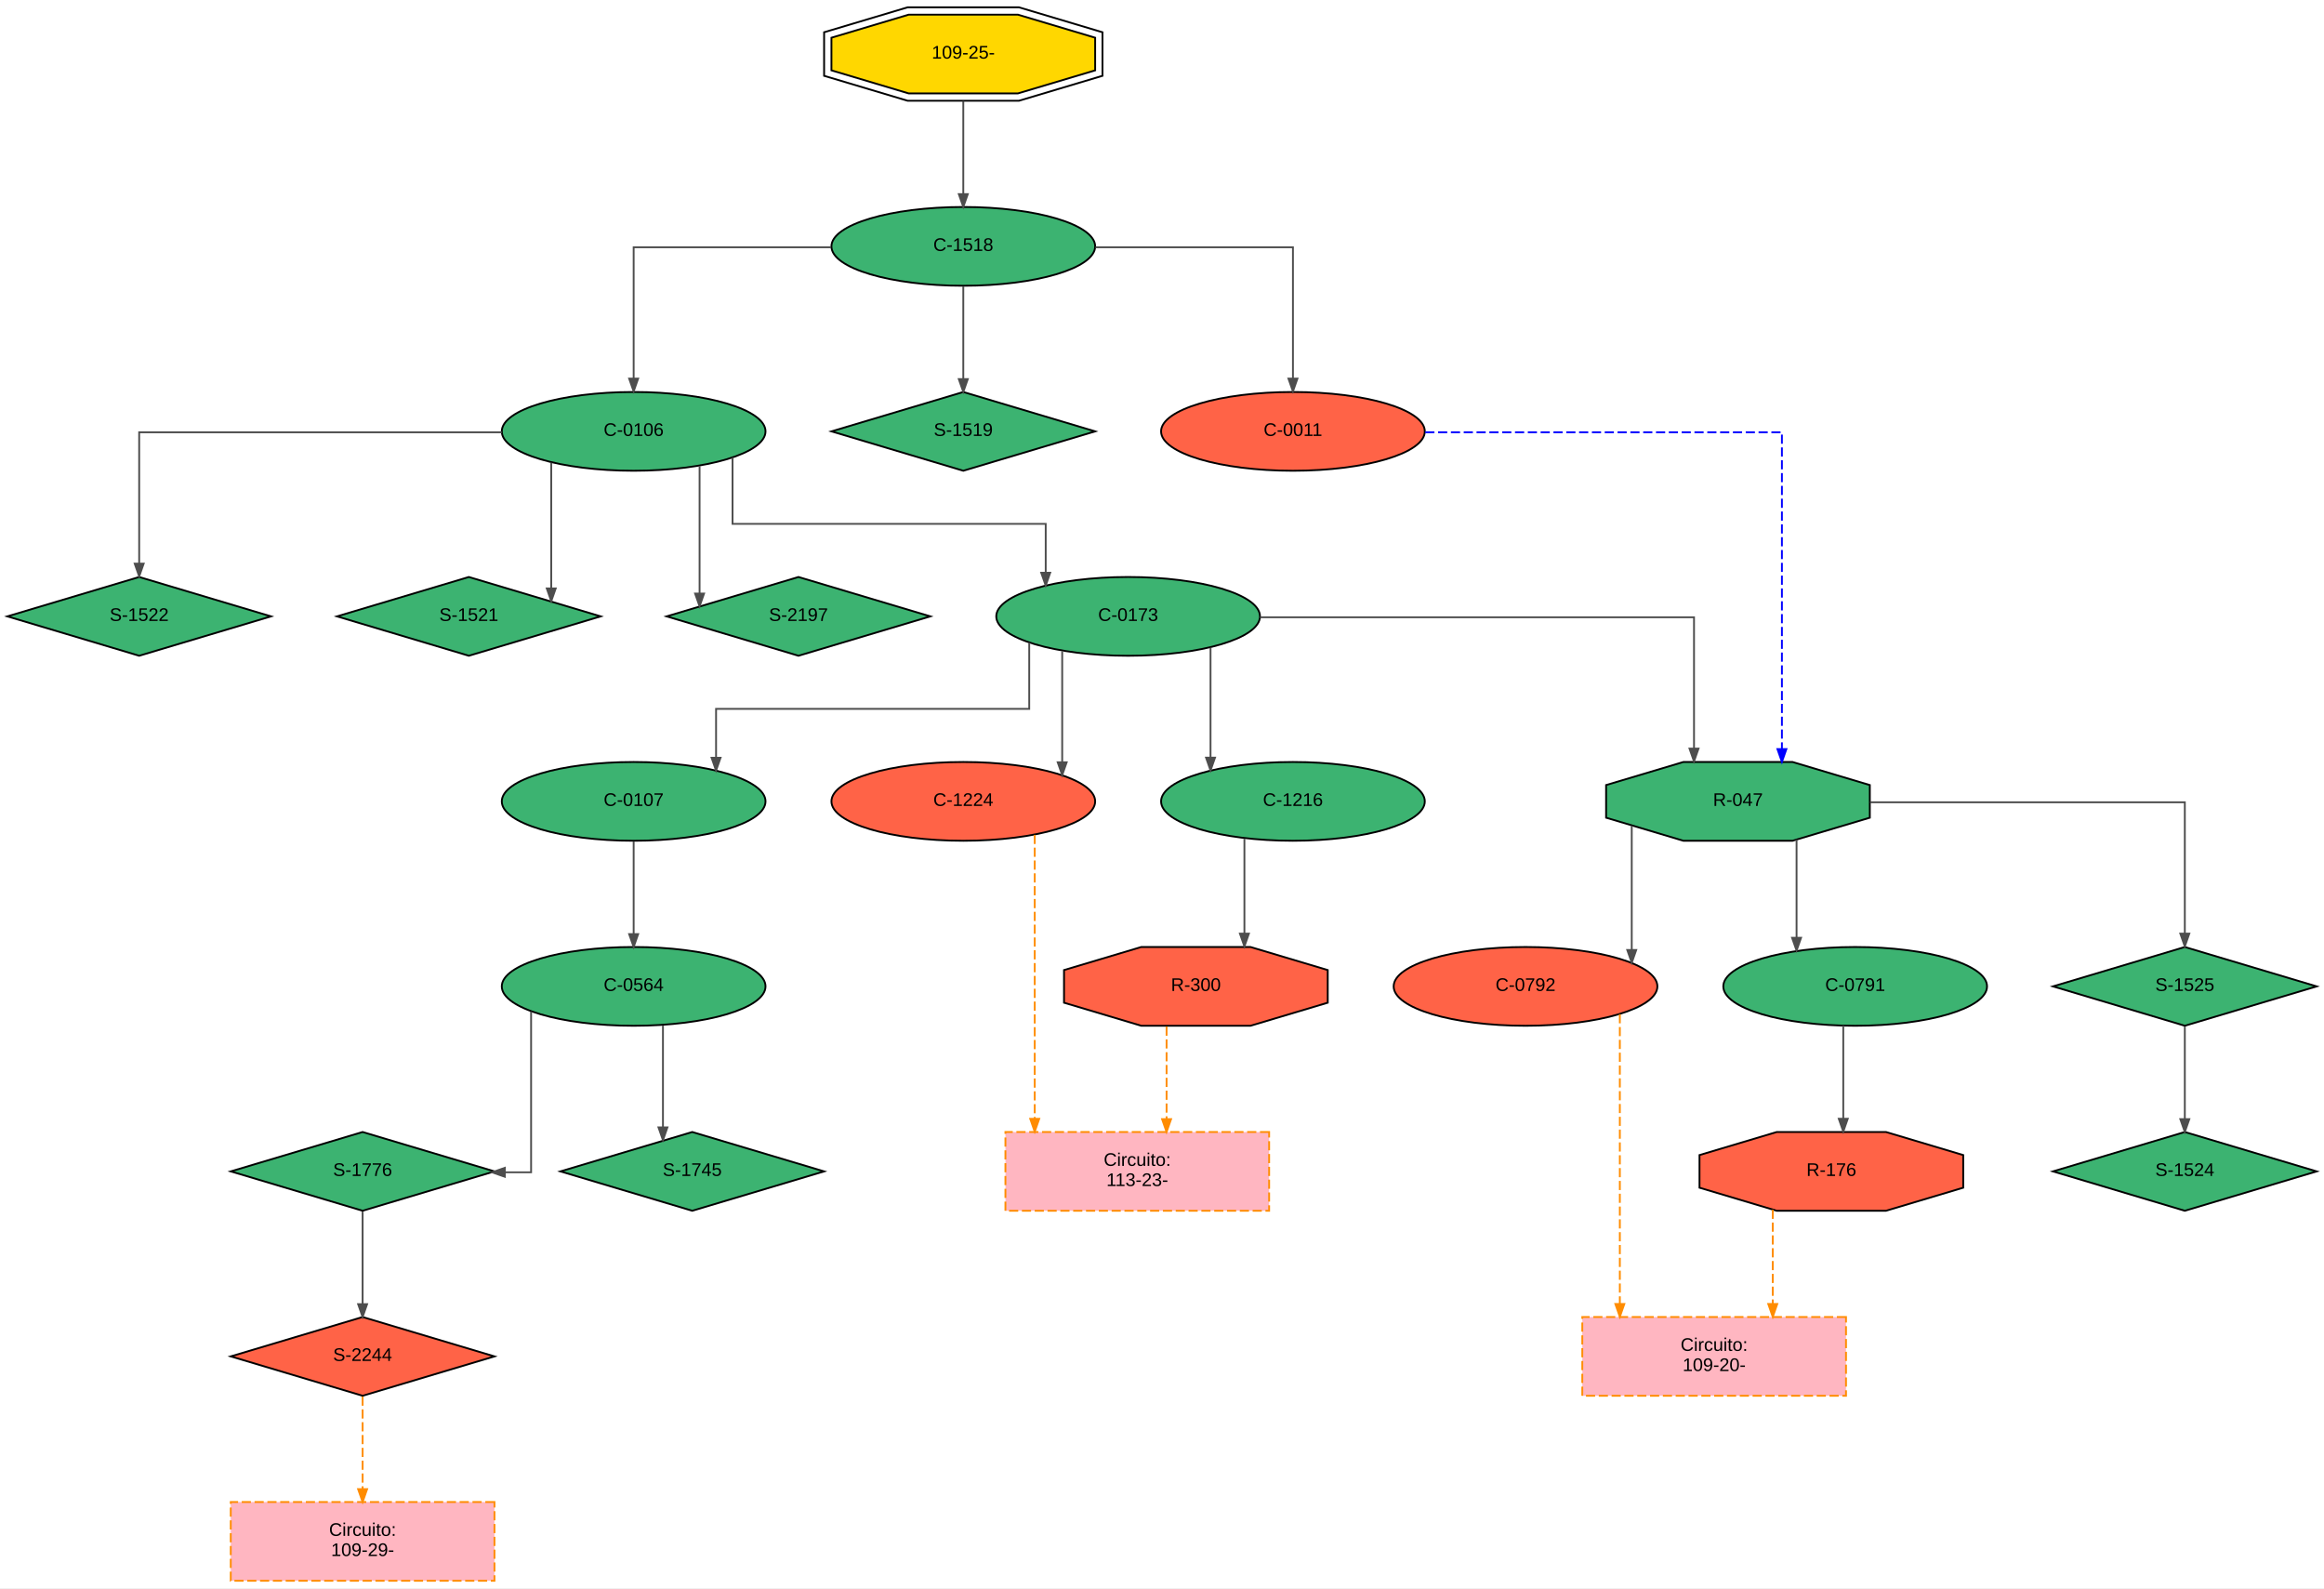
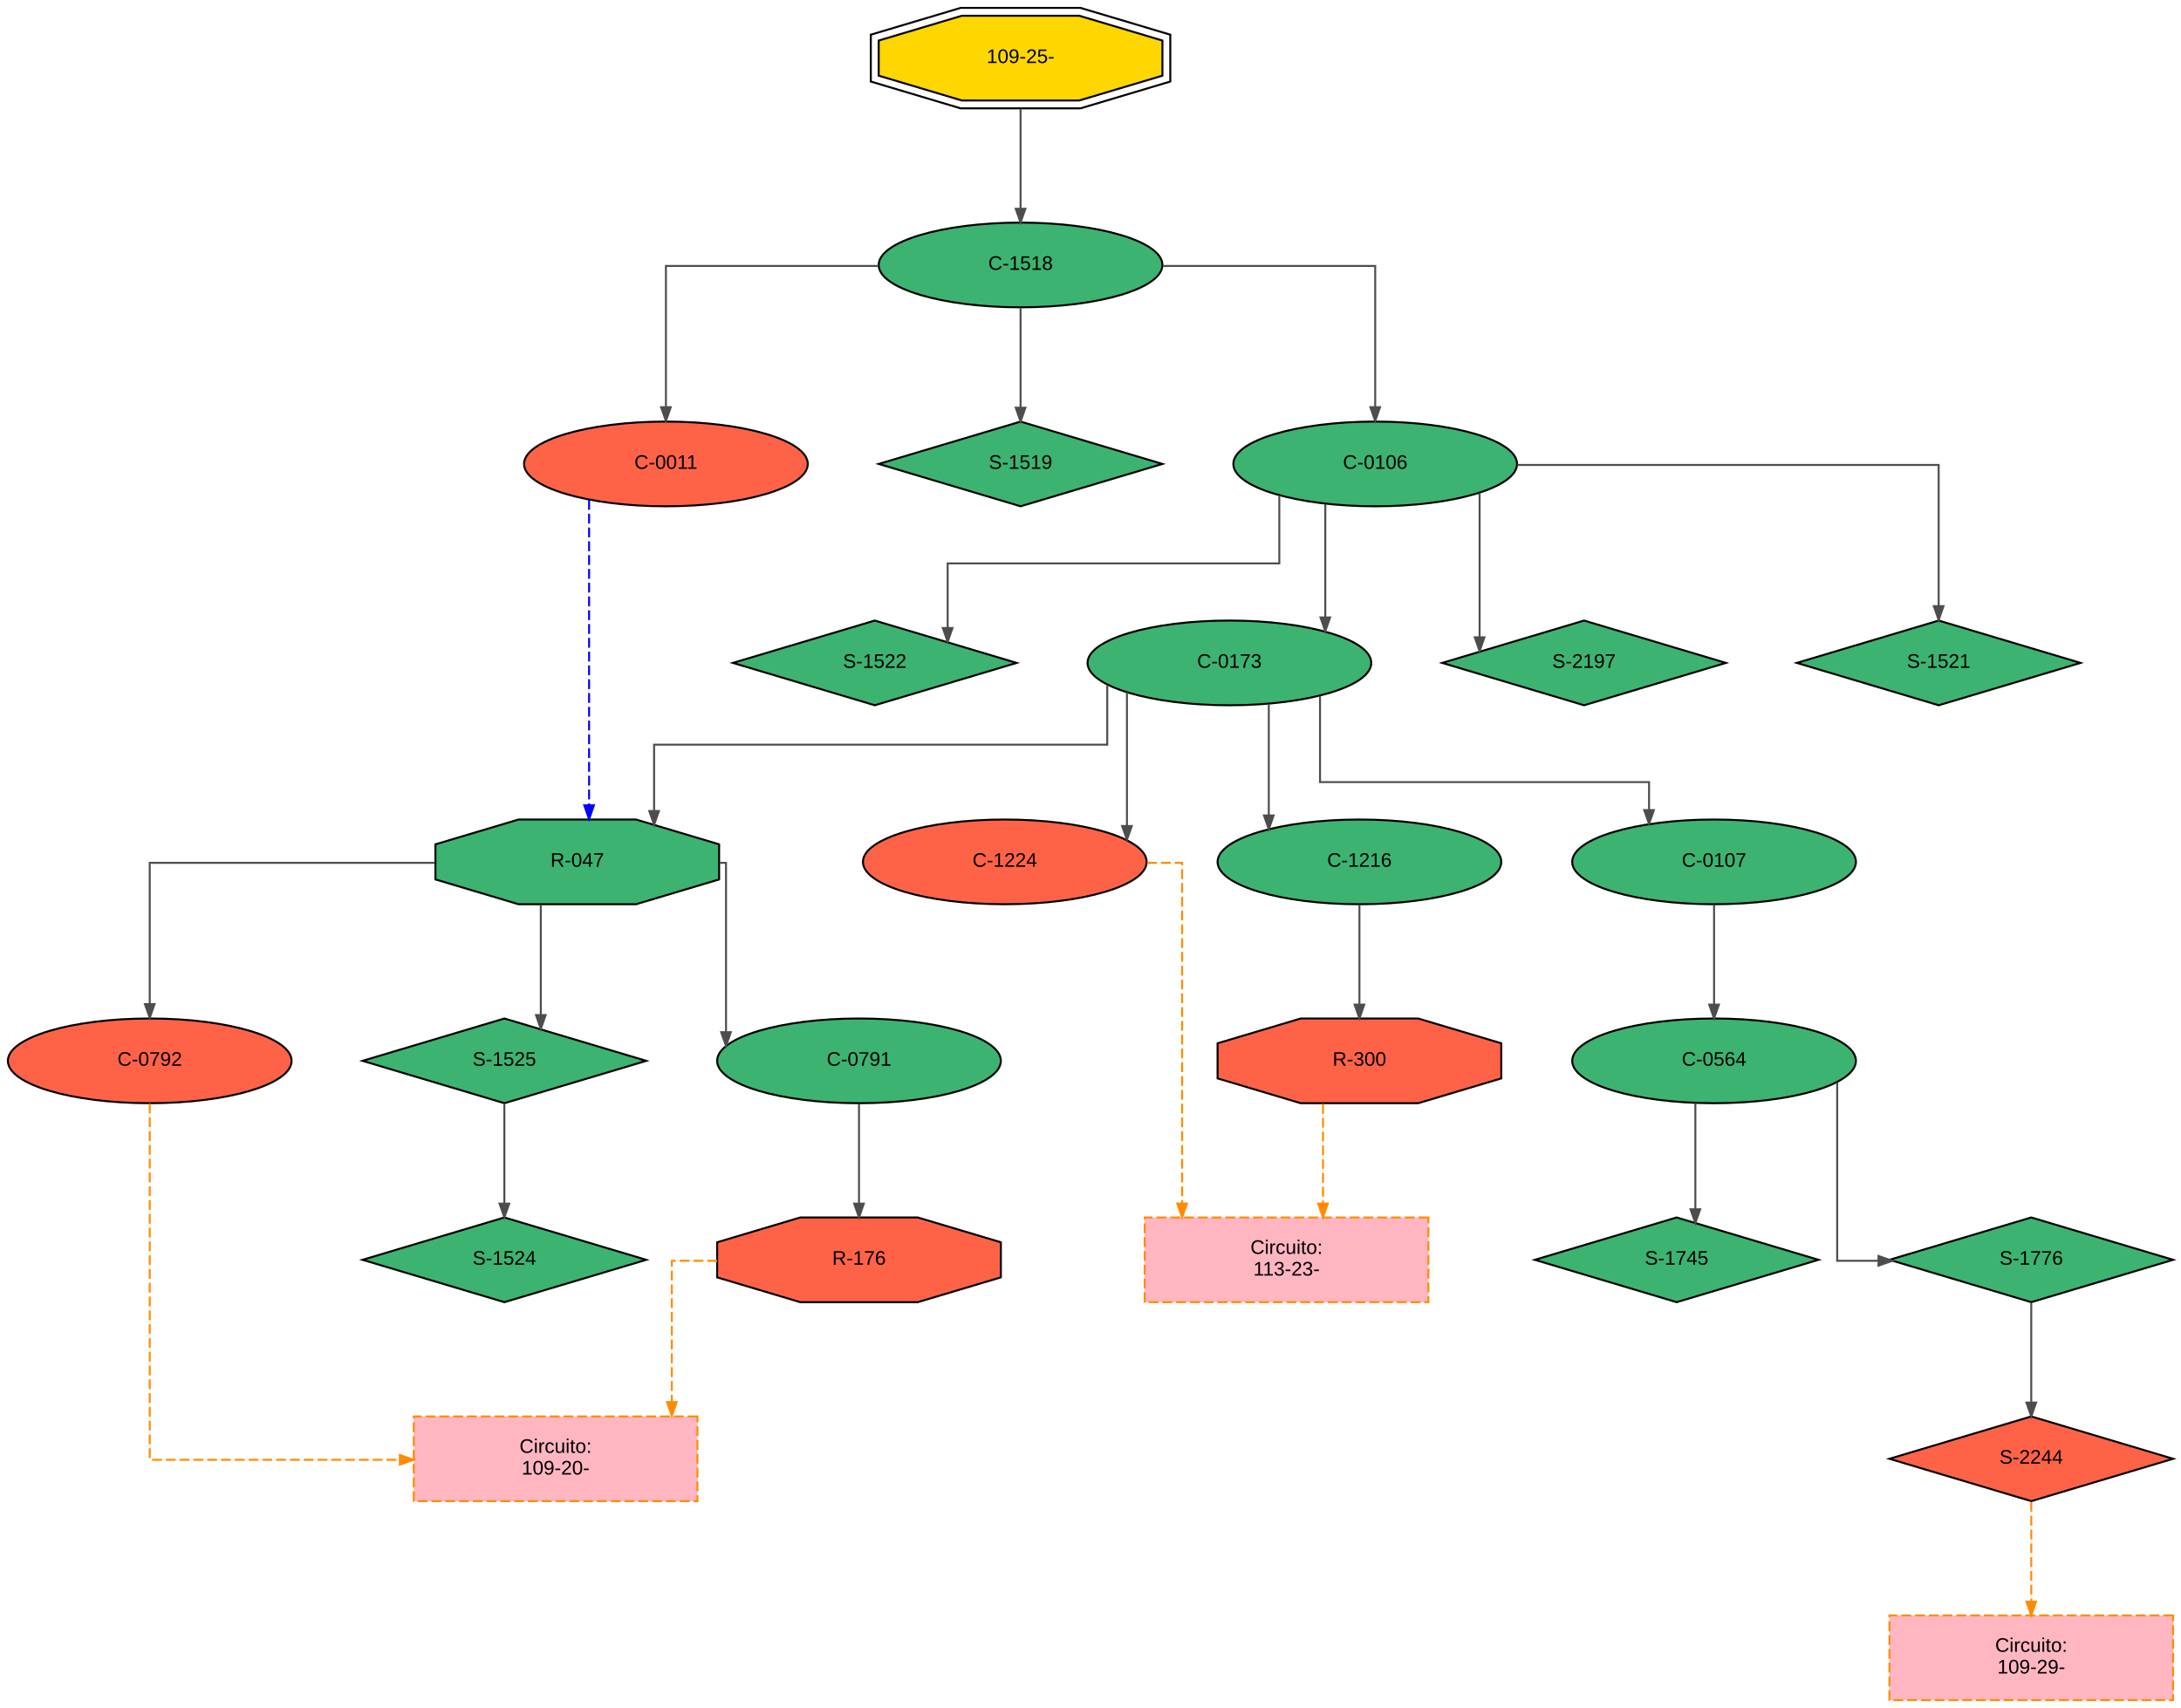
- <svg xmlns="http://www.w3.org/2000/svg" width="1269pt" height="867pt" viewBox="0.00 0.00 1269.00 867.00">
+ <svg xmlns="http://www.w3.org/2000/svg" width="1107pt" height="867pt" viewBox="0.00 0.00 1107.00 867.00">
  <g id="graph0" class="graph" transform="scale(1 1) rotate(0) translate(4 863)">
-     <polygon fill="white" stroke="transparent" points="-4,4 -4,-863 1265,-863 1265,4 -4,4" />
+     <polygon fill="white" stroke="transparent" points="-4,4 -4,-863 1103,-863 1103,4 -4,4" />
    <g id="node1" class="node">
-       <ellipse fill="mediumseagreen" stroke="black" cx="342" cy="-324.5" rx="72" ry="21.5" />
-       <text text-anchor="middle" x="342" y="-322" font-family="Arial" font-size="10.00">C-0564</text>
+       <polygon fill="mediumseagreen" stroke="black" points="440,-548 368,-526.5 440,-505 512,-526.5 440,-548" />
+       <text text-anchor="middle" x="440" y="-524" font-family="Arial" font-size="10.00">S-1522</text>
+     </g>
+     <g id="node2" class="node">
+       <ellipse fill="tomato" stroke="black" cx="506" cy="-425.5" rx="72" ry="21.5" />
+       <text text-anchor="middle" x="506" y="-423" font-family="Arial" font-size="10.00">C-1224</text>
+     </g>
+     <g id="node26" class="node">
+       <polygon fill="lightpink" stroke="darkorange" stroke-dasharray="5,2" points="721,-245 577,-245 577,-202 721,-202 721,-245" />
+       <text text-anchor="middle" x="649" y="-226.5" font-family="Arial" font-size="10.00">Circuito:</text>
+       <text text-anchor="middle" x="649" y="-215.5" font-family="Arial" font-size="10.00">113-23-</text>
+     </g>
+     <g id="edge27" class="edge">
+       <path fill="none" stroke="darkorange" stroke-dasharray="5,2" d="M578.22,-425C588.68,-425 596,-425 596,-425 596,-425 596,-252.06 596,-252.06" />
+       <polygon fill="darkorange" stroke="darkorange" points="598.45,-252.06 596,-245.06 593.55,-252.06 598.45,-252.06" />
+     </g>
+     <g id="node3" class="node">
+       <polygon fill="mediumseagreen" stroke="black" points="252,-245 180,-223.5 252,-202 324,-223.5 252,-245" />
+       <text text-anchor="middle" x="252" y="-221" font-family="Arial" font-size="10.00">S-1524</text>
+     </g>
+     <g id="node4" class="node">
+       <ellipse fill="mediumseagreen" stroke="black" cx="514" cy="-728.5" rx="72" ry="21.5" />
+       <text text-anchor="middle" x="514" y="-726" font-family="Arial" font-size="10.00">C-1518</text>
+     </g>
+     <g id="node8" class="node">
+       <ellipse fill="tomato" stroke="black" cx="334" cy="-627.5" rx="72" ry="21.5" />
+       <text text-anchor="middle" x="334" y="-625" font-family="Arial" font-size="10.00">C-0011</text>
+     </g>
+     <g id="edge3" class="edge">
+       <path fill="none" stroke="#4d4d4d" d="M441.82,-728C391.75,-728 334,-728 334,-728 334,-728 334,-656.31 334,-656.31" />
+       <polygon fill="#4d4d4d" stroke="#4d4d4d" points="336.45,-656.31 334,-649.31 331.55,-656.31 336.45,-656.31" />
+     </g>
+     <g id="node13" class="node">
+       <polygon fill="mediumseagreen" stroke="black" points="514,-649 442,-627.5 514,-606 586,-627.5 514,-649" />
+       <text text-anchor="middle" x="514" y="-625" font-family="Arial" font-size="10.00">S-1519</text>
+     </g>
+     <g id="edge2" class="edge">
+       <path fill="none" stroke="#4d4d4d" d="M514,-706.58C514,-706.58 514,-656.03 514,-656.03" />
+       <polygon fill="#4d4d4d" stroke="#4d4d4d" points="516.45,-656.03 514,-649.03 511.55,-656.03 516.45,-656.03" />
+     </g>
+     <g id="node16" class="node">
+       <ellipse fill="mediumseagreen" stroke="black" cx="694" cy="-627.5" rx="72" ry="21.5" />
+       <text text-anchor="middle" x="694" y="-625" font-family="Arial" font-size="10.00">C-0106</text>
+     </g>
+     <g id="edge4" class="edge">
+       <path fill="none" stroke="#4d4d4d" d="M586.18,-728C636.25,-728 694,-728 694,-728 694,-728 694,-656.31 694,-656.31" />
+       <polygon fill="#4d4d4d" stroke="#4d4d4d" points="696.45,-656.31 694,-649.31 691.55,-656.31 696.45,-656.31" />
+     </g>
+     <g id="node5" class="node">
+       <polygon fill="mediumseagreen" stroke="black" points="361,-416.59 361,-434.41 318.82,-447 259.18,-447 217,-434.41 217,-416.59 259.18,-404 318.82,-404 361,-416.59" />
+       <text text-anchor="middle" x="289" y="-423" font-family="Arial" font-size="10.00">R-047</text>
+     </g>
+     <g id="node6" class="node">
+       <ellipse fill="tomato" stroke="black" cx="72" cy="-324.5" rx="72" ry="21.5" />
+       <text text-anchor="middle" x="72" y="-322" font-family="Arial" font-size="10.00">C-0792</text>
+     </g>
+     <g id="edge17" class="edge">
+       <path fill="none" stroke="#4d4d4d" d="M216.74,-425C153.62,-425 72,-425 72,-425 72,-425 72,-353.31 72,-353.31" />
+       <polygon fill="#4d4d4d" stroke="#4d4d4d" points="74.45,-353.31 72,-346.31 69.55,-353.31 74.45,-353.31" />
+     </g>
+     <g id="node9" class="node">
+       <polygon fill="mediumseagreen" stroke="black" points="252,-346 180,-324.5 252,-303 324,-324.5 252,-346" />
+       <text text-anchor="middle" x="252" y="-322" font-family="Arial" font-size="10.00">S-1525</text>
+     </g>
+     <g id="edge15" class="edge">
+       <path fill="none" stroke="#4d4d4d" d="M270.5,-403.58C270.5,-403.58 270.5,-347.74 270.5,-347.74" />
+       <polygon fill="#4d4d4d" stroke="#4d4d4d" points="272.95,-347.74 270.5,-340.74 268.05,-347.74 272.95,-347.74" />
    </g>
    <g id="node10" class="node">
-       <polygon fill="mediumseagreen" stroke="black" points="374,-245 302,-223.5 374,-202 446,-223.5 374,-245" />
-       <text text-anchor="middle" x="374" y="-221" font-family="Arial" font-size="10.00">S-1745</text>
+       <ellipse fill="mediumseagreen" stroke="black" cx="432" cy="-324.5" rx="72" ry="21.5" />
+       <text text-anchor="middle" x="432" y="-322" font-family="Arial" font-size="10.00">C-0791</text>
+     </g>
+     <g id="edge18" class="edge">
+       <path fill="none" stroke="#4d4d4d" d="M361.26,-425C363.32,-425 364.5,-425 364.5,-425 364.5,-425 364.5,-339.05 364.5,-339.05" />
+       <polygon fill="#4d4d4d" stroke="#4d4d4d" points="366.95,-339.05 364.5,-332.05 362.05,-339.05 366.95,-339.05" />
+     </g>
+     <g id="node25" class="node">
+       <polygon fill="lightpink" stroke="darkorange" stroke-dasharray="5,2" points="350,-144 206,-144 206,-101 350,-101 350,-144" />
+       <text text-anchor="middle" x="278" y="-125.5" font-family="Arial" font-size="10.00">Circuito:</text>
+       <text text-anchor="middle" x="278" y="-114.5" font-family="Arial" font-size="10.00">109-20-</text>
+     </g>
+     <g id="edge25" class="edge">
+       <path fill="none" stroke="darkorange" stroke-dasharray="5,2" d="M72,-302.83C72,-250.59 72,-122 72,-122 72,-122 198.95,-122 198.95,-122" />
+       <polygon fill="darkorange" stroke="darkorange" points="198.95,-124.45 205.95,-122 198.95,-119.55 198.95,-124.45" />
+     </g>
+     <g id="node7" class="node">
+       <ellipse fill="mediumseagreen" stroke="black" cx="866" cy="-425.5" rx="72" ry="21.5" />
+       <text text-anchor="middle" x="866" y="-423" font-family="Arial" font-size="10.00">C-0107</text>
+     </g>
+     <g id="node18" class="node">
+       <ellipse fill="mediumseagreen" stroke="black" cx="866" cy="-324.5" rx="72" ry="21.5" />
+       <text text-anchor="middle" x="866" y="-322" font-family="Arial" font-size="10.00">C-0564</text>
+     </g>
+     <g id="edge10" class="edge">
+       <path fill="none" stroke="#4d4d4d" d="M866,-403.58C866,-403.58 866,-353.03 866,-353.03" />
+       <polygon fill="#4d4d4d" stroke="#4d4d4d" points="868.45,-353.03 866,-346.03 863.55,-353.03 868.45,-353.03" />
+     </g>
+     <g id="edge23" class="edge">
+       <path fill="none" stroke="blue" stroke-dasharray="5,2" d="M295,-609.22C295,-609.22 295,-454.21 295,-454.21" />
+       <polygon fill="blue" stroke="blue" points="297.45,-454.21 295,-447.21 292.55,-454.21 297.45,-454.21" />
+     </g>
+     <g id="edge16" class="edge">
+       <path fill="none" stroke="#4d4d4d" d="M252,-302.58C252,-302.58 252,-252.03 252,-252.03" />
+       <polygon fill="#4d4d4d" stroke="#4d4d4d" points="254.45,-252.03 252,-245.03 249.55,-252.03 254.45,-252.03" />
+     </g>
+     <g id="node17" class="node">
+       <polygon fill="tomato" stroke="black" points="504,-214.59 504,-232.41 461.82,-245 402.18,-245 360,-232.41 360,-214.59 402.18,-202 461.82,-202 504,-214.59" />
+       <text text-anchor="middle" x="432" y="-221" font-family="Arial" font-size="10.00">R-176</text>
+     </g>
+     <g id="edge19" class="edge">
+       <path fill="none" stroke="#4d4d4d" d="M432,-302.58C432,-302.58 432,-252.03 432,-252.03" />
+       <polygon fill="#4d4d4d" stroke="#4d4d4d" points="434.45,-252.03 432,-245.03 429.55,-252.03 434.45,-252.03" />
+     </g>
+     <g id="node11" class="node">
+       <ellipse fill="mediumseagreen" stroke="black" cx="620" cy="-526.5" rx="72" ry="21.5" />
+       <text text-anchor="middle" x="620" y="-524" font-family="Arial" font-size="10.00">C-0173</text>
+     </g>
+     <g id="edge20" class="edge">
+       <path fill="none" stroke="#4d4d4d" d="M568,-511.6C568,-511.6 568,-443.71 568,-443.71" />
+       <polygon fill="#4d4d4d" stroke="#4d4d4d" points="570.45,-443.71 568,-436.71 565.55,-443.71 570.45,-443.71" />
+     </g>
+     <g id="edge14" class="edge">
+       <path fill="none" stroke="#4d4d4d" d="M558,-515.16C558,-502.87 558,-485 558,-485 558,-485 328,-485 328,-485 328,-485 328,-451.33 328,-451.33" />
+       <polygon fill="#4d4d4d" stroke="#4d4d4d" points="330.45,-451.33 328,-444.33 325.55,-451.33 330.45,-451.33" />
+     </g>
+     <g id="edge9" class="edge">
+       <path fill="none" stroke="#4d4d4d" d="M666,-509.65C666,-491.75 666,-466 666,-466 666,-466 833,-466 833,-466 833,-466 833,-451.8 833,-451.8" />
+       <polygon fill="#4d4d4d" stroke="#4d4d4d" points="835.45,-451.8 833,-444.8 830.55,-451.8 835.45,-451.8" />
+     </g>
+     <g id="node22" class="node">
+       <ellipse fill="mediumseagreen" stroke="black" cx="686" cy="-425.5" rx="72" ry="21.5" />
+       <text text-anchor="middle" x="686" y="-423" font-family="Arial" font-size="10.00">C-1216</text>
+     </g>
+     <g id="edge21" class="edge">
+       <path fill="none" stroke="#4d4d4d" d="M640,-505.57C640,-505.57 640,-449.07 640,-449.07" />
+       <polygon fill="#4d4d4d" stroke="#4d4d4d" points="642.45,-449.07 640,-442.07 637.55,-449.07 642.45,-449.07" />
+     </g>
+     <g id="node12" class="node">
+       <polygon fill="mediumseagreen" stroke="black" points="847,-245 775,-223.5 847,-202 919,-223.5 847,-245" />
+       <text text-anchor="middle" x="847" y="-221" font-family="Arial" font-size="10.00">S-1745</text>
+     </g>
+     <g id="node14" class="node">
+       <polygon fill="tomato" stroke="black" points="1027,-144 955,-122.5 1027,-101 1099,-122.5 1027,-144" />
+       <text text-anchor="middle" x="1027" y="-120" font-family="Arial" font-size="10.00">S-2244</text>
+     </g>
+     <g id="node24" class="node">
+       <polygon fill="lightpink" stroke="darkorange" stroke-dasharray="5,2" points="1099,-43 955,-43 955,0 1099,0 1099,-43" />
+       <text text-anchor="middle" x="1027" y="-24.5" font-family="Arial" font-size="10.00">Circuito:</text>
+       <text text-anchor="middle" x="1027" y="-13.5" font-family="Arial" font-size="10.00">109-29-</text>
+     </g>
+     <g id="edge24" class="edge">
+       <path fill="none" stroke="darkorange" stroke-dasharray="5,2" d="M1027,-100.58C1027,-100.58 1027,-50.03 1027,-50.03" />
+       <polygon fill="darkorange" stroke="darkorange" points="1029.45,-50.03 1027,-43.03 1024.55,-50.03 1029.45,-50.03" />
+     </g>
+     <g id="node15" class="node">
+       <polygon fill="mediumseagreen" stroke="black" points="800,-548 728,-526.5 800,-505 872,-526.5 800,-548" />
+       <text text-anchor="middle" x="800" y="-524" font-family="Arial" font-size="10.00">S-2197</text>
+     </g>
+     <g id="edge7" class="edge">
+       <path fill="none" stroke="#4d4d4d" d="M645.33,-611.52C645.33,-596.73 645.33,-577 645.33,-577 645.33,-577 477,-577 477,-577 477,-577 477,-544.21 477,-544.21" />
+       <polygon fill="#4d4d4d" stroke="#4d4d4d" points="479.45,-544.21 477,-537.21 474.55,-544.21 479.45,-544.21" />
+     </g>
+     <g id="edge8" class="edge">
+       <path fill="none" stroke="#4d4d4d" d="M668.67,-607.06C668.67,-607.06 668.67,-549.59 668.67,-549.59" />
+       <polygon fill="#4d4d4d" stroke="#4d4d4d" points="671.12,-549.59 668.67,-542.59 666.22,-549.59 671.12,-549.59" />
+     </g>
+     <g id="edge5" class="edge">
+       <path fill="none" stroke="#4d4d4d" d="M747,-612.6C747,-612.6 747,-539.48 747,-539.48" />
+       <polygon fill="#4d4d4d" stroke="#4d4d4d" points="749.45,-539.48 747,-532.48 744.55,-539.48 749.45,-539.48" />
+     </g>
+     <g id="node19" class="node">
+       <polygon fill="mediumseagreen" stroke="black" points="980,-548 908,-526.5 980,-505 1052,-526.5 980,-548" />
+       <text text-anchor="middle" x="980" y="-524" font-family="Arial" font-size="10.00">S-1521</text>
+     </g>
+     <g id="edge6" class="edge">
+       <path fill="none" stroke="#4d4d4d" d="M766.17,-627C850.9,-627 980,-627 980,-627 980,-627 980,-555.31 980,-555.31" />
+       <polygon fill="#4d4d4d" stroke="#4d4d4d" points="982.45,-555.31 980,-548.31 977.55,-555.31 982.45,-555.31" />
+     </g>
+     <g id="edge26" class="edge">
+       <path fill="none" stroke="darkorange" stroke-dasharray="5,2" d="M360,-223C346.75,-223 337,-223 337,-223 337,-223 337,-151.31 337,-151.31" />
+       <polygon fill="darkorange" stroke="darkorange" points="339.45,-151.31 337,-144.31 334.55,-151.31 339.45,-151.31" />
    </g>
    <g id="edge11" class="edge">
-       <path fill="none" stroke="#4d4d4d" d="M358,-303.08C358,-303.08 358,-247.54 358,-247.54" />
-       <polygon fill="#4d4d4d" stroke="#4d4d4d" points="360.45,-247.54 358,-240.54 355.55,-247.54 360.45,-247.54" />
-     </g>
-     <g id="node17" class="node">
-       <polygon fill="mediumseagreen" stroke="black" points="194,-245 122,-223.5 194,-202 266,-223.5 194,-245" />
-       <text text-anchor="middle" x="194" y="-221" font-family="Arial" font-size="10.00">S-1776</text>
+       <path fill="none" stroke="#4d4d4d" d="M856.5,-303.08C856.5,-303.08 856.5,-249.17 856.5,-249.17" />
+       <polygon fill="#4d4d4d" stroke="#4d4d4d" points="858.95,-249.17 856.5,-242.17 854.05,-249.17 858.95,-249.17" />
+     </g>
+     <g id="node21" class="node">
+       <polygon fill="mediumseagreen" stroke="black" points="1027,-245 955,-223.5 1027,-202 1099,-223.5 1027,-245" />
+       <text text-anchor="middle" x="1027" y="-221" font-family="Arial" font-size="10.00">S-1776</text>
    </g>
    <g id="edge12" class="edge">
-       <path fill="none" stroke="#4d4d4d" d="M286,-310.81C286,-283.11 286,-223 286,-223 286,-223 271.66,-223 271.66,-223" />
-       <polygon fill="#4d4d4d" stroke="#4d4d4d" points="271.66,-220.55 264.66,-223 271.66,-225.45 271.66,-220.55" />
-     </g>
-     <g id="node2" class="node">
-       <polygon fill="gold" stroke="black" points="594,-824.59 594,-842.41 551.82,-855 492.18,-855 450,-842.41 450,-824.59 492.18,-812 551.82,-812 594,-824.59" />
-       <polygon fill="none" stroke="black" points="598,-821.61 598,-845.39 552.41,-859 491.59,-859 446,-845.39 446,-821.61 491.59,-808 552.41,-808 598,-821.61" />
-       <text text-anchor="middle" x="522" y="-831" font-family="Arial" font-size="10.00">109-25-</text>
-     </g>
-     <g id="node18" class="node">
-       <ellipse fill="mediumseagreen" stroke="black" cx="522" cy="-728.5" rx="72" ry="21.5" />
-       <text text-anchor="middle" x="522" y="-726" font-family="Arial" font-size="10.00">C-1518</text>
+       <path fill="none" stroke="#4d4d4d" d="M928.5,-313.64C928.5,-287.45 928.5,-223 928.5,-223 928.5,-223 949.46,-223 949.46,-223" />
+       <polygon fill="#4d4d4d" stroke="#4d4d4d" points="949.46,-225.45 956.46,-223 949.46,-220.55 949.46,-225.45" />
+     </g>
+     <g id="node20" class="node">
+       <polygon fill="tomato" stroke="black" points="758,-315.59 758,-333.41 715.82,-346 656.18,-346 614,-333.41 614,-315.59 656.18,-303 715.82,-303 758,-315.59" />
+       <text text-anchor="middle" x="686" y="-322" font-family="Arial" font-size="10.00">R-300</text>
+     </g>
+     <g id="edge28" class="edge">
+       <path fill="none" stroke="darkorange" stroke-dasharray="5,2" d="M667.5,-302.58C667.5,-302.58 667.5,-252.03 667.5,-252.03" />
+       <polygon fill="darkorange" stroke="darkorange" points="669.95,-252.03 667.5,-245.03 665.05,-252.03 669.95,-252.03" />
+     </g>
+     <g id="edge13" class="edge">
+       <path fill="none" stroke="#4d4d4d" d="M1027,-201.58C1027,-201.58 1027,-151.03 1027,-151.03" />
+       <polygon fill="#4d4d4d" stroke="#4d4d4d" points="1029.45,-151.03 1027,-144.03 1024.55,-151.03 1029.45,-151.03" />
+     </g>
+     <g id="edge22" class="edge">
+       <path fill="none" stroke="#4d4d4d" d="M686,-403.58C686,-403.58 686,-353.03 686,-353.03" />
+       <polygon fill="#4d4d4d" stroke="#4d4d4d" points="688.45,-353.03 686,-346.03 683.55,-353.03 688.45,-353.03" />
+     </g>
+     <g id="node23" class="node">
+       <polygon fill="gold" stroke="black" points="586,-824.59 586,-842.41 543.82,-855 484.18,-855 442,-842.41 442,-824.59 484.18,-812 543.82,-812 586,-824.59" />
+       <polygon fill="none" stroke="black" points="590,-821.61 590,-845.39 544.41,-859 483.59,-859 438,-845.39 438,-821.61 483.59,-808 544.41,-808 590,-821.61" />
+       <text text-anchor="middle" x="514" y="-831" font-family="Arial" font-size="10.00">109-25-</text>
    </g>
    <g id="edge1" class="edge">
-       <path fill="none" stroke="#4d4d4d" d="M522,-807.81C522,-807.81 522,-757.03 522,-757.03" />
-       <polygon fill="#4d4d4d" stroke="#4d4d4d" points="524.45,-757.03 522,-750.03 519.55,-757.03 524.45,-757.03" />
-     </g>
-     <g id="node3" class="node">
-       <ellipse fill="tomato" stroke="black" cx="829" cy="-324.5" rx="72" ry="21.5" />
-       <text text-anchor="middle" x="829" y="-322" font-family="Arial" font-size="10.00">C-0792</text>
-     </g>
-     <g id="node25" class="node">
-       <polygon fill="lightpink" stroke="darkorange" stroke-dasharray="5,2" points="1004,-144 860,-144 860,-101 1004,-101 1004,-144" />
-       <text text-anchor="middle" x="932" y="-125.5" font-family="Arial" font-size="10.00">Circuito:</text>
-       <text text-anchor="middle" x="932" y="-114.5" font-family="Arial" font-size="10.00">109-20-</text>
-     </g>
-     <g id="edge25" class="edge">
-       <path fill="none" stroke="darkorange" stroke-dasharray="5,2" d="M880.5,-309.32C880.5,-309.32 880.5,-151.12 880.5,-151.12" />
-       <polygon fill="darkorange" stroke="darkorange" points="882.95,-151.12 880.5,-144.12 878.05,-151.12 882.95,-151.12" />
-     </g>
-     <g id="node4" class="node">
-       <ellipse fill="mediumseagreen" stroke="black" cx="1009" cy="-324.5" rx="72" ry="21.5" />
-       <text text-anchor="middle" x="1009" y="-322" font-family="Arial" font-size="10.00">C-0791</text>
-     </g>
-     <g id="node12" class="node">
-       <polygon fill="tomato" stroke="black" points="1068,-214.59 1068,-232.41 1025.82,-245 966.18,-245 924,-232.41 924,-214.59 966.18,-202 1025.82,-202 1068,-214.59" />
-       <text text-anchor="middle" x="996" y="-221" font-family="Arial" font-size="10.00">R-176</text>
-     </g>
-     <g id="edge19" class="edge">
-       <path fill="none" stroke="#4d4d4d" d="M1002.5,-303.08C1002.5,-303.08 1002.5,-252.24 1002.5,-252.24" />
-       <polygon fill="#4d4d4d" stroke="#4d4d4d" points="1004.95,-252.24 1002.5,-245.24 1000.05,-252.24 1004.95,-252.24" />
-     </g>
-     <g id="node5" class="node">
-       <polygon fill="tomato" stroke="black" points="721,-315.59 721,-333.41 678.82,-346 619.18,-346 577,-333.41 577,-315.59 619.18,-303 678.82,-303 721,-315.59" />
-       <text text-anchor="middle" x="649" y="-322" font-family="Arial" font-size="10.00">R-300</text>
-     </g>
-     <g id="node26" class="node">
-       <polygon fill="lightpink" stroke="darkorange" stroke-dasharray="5,2" points="689,-245 545,-245 545,-202 689,-202 689,-245" />
-       <text text-anchor="middle" x="617" y="-226.5" font-family="Arial" font-size="10.00">Circuito:</text>
-       <text text-anchor="middle" x="617" y="-215.5" font-family="Arial" font-size="10.00">113-23-</text>
-     </g>
-     <g id="edge28" class="edge">
-       <path fill="none" stroke="darkorange" stroke-dasharray="5,2" d="M633,-302.58C633,-302.58 633,-252.03 633,-252.03" />
-       <polygon fill="darkorange" stroke="darkorange" points="635.45,-252.03 633,-245.03 630.55,-252.03 635.45,-252.03" />
-     </g>
-     <g id="node6" class="node">
-       <ellipse fill="mediumseagreen" stroke="black" cx="612" cy="-526.5" rx="72" ry="21.5" />
-       <text text-anchor="middle" x="612" y="-524" font-family="Arial" font-size="10.00">C-0173</text>
-     </g>
-     <g id="node7" class="node">
-       <ellipse fill="tomato" stroke="black" cx="522" cy="-425.5" rx="72" ry="21.5" />
-       <text text-anchor="middle" x="522" y="-423" font-family="Arial" font-size="10.00">C-1224</text>
-     </g>
-     <g id="edge20" class="edge">
-       <path fill="none" stroke="#4d4d4d" d="M576,-507.5C576,-507.5 576,-446.84 576,-446.84" />
-       <polygon fill="#4d4d4d" stroke="#4d4d4d" points="578.45,-446.84 576,-439.84 573.55,-446.84 578.45,-446.84" />
-     </g>
-     <g id="node11" class="node">
-       <ellipse fill="mediumseagreen" stroke="black" cx="342" cy="-425.5" rx="72" ry="21.5" />
-       <text text-anchor="middle" x="342" y="-423" font-family="Arial" font-size="10.00">C-0107</text>
-     </g>
-     <g id="edge9" class="edge">
-       <path fill="none" stroke="#4d4d4d" d="M558,-512.16C558,-497.23 558,-476 558,-476 558,-476 387,-476 387,-476 387,-476 387,-449.32 387,-449.32" />
-       <polygon fill="#4d4d4d" stroke="#4d4d4d" points="389.45,-449.32 387,-442.32 384.55,-449.32 389.45,-449.32" />
-     </g>
-     <g id="node21" class="node">
-       <polygon fill="mediumseagreen" stroke="black" points="1017,-416.59 1017,-434.41 974.82,-447 915.18,-447 873,-434.41 873,-416.59 915.18,-404 974.82,-404 1017,-416.59" />
-       <text text-anchor="middle" x="945" y="-423" font-family="Arial" font-size="10.00">R-047</text>
-     </g>
-     <g id="edge14" class="edge">
-       <path fill="none" stroke="#4d4d4d" d="M684.06,-526C775.36,-526 921,-526 921,-526 921,-526 921,-454.31 921,-454.31" />
-       <polygon fill="#4d4d4d" stroke="#4d4d4d" points="923.45,-454.31 921,-447.31 918.55,-454.31 923.45,-454.31" />
-     </g>
-     <g id="node22" class="node">
-       <ellipse fill="mediumseagreen" stroke="black" cx="702" cy="-425.5" rx="72" ry="21.5" />
-       <text text-anchor="middle" x="702" y="-423" font-family="Arial" font-size="10.00">C-1216</text>
-     </g>
-     <g id="edge21" class="edge">
-       <path fill="none" stroke="#4d4d4d" d="M657,-509.37C657,-509.37 657,-449.38 657,-449.38" />
-       <polygon fill="#4d4d4d" stroke="#4d4d4d" points="659.45,-449.38 657,-442.38 654.55,-449.38 659.45,-449.38" />
-     </g>
-     <g id="edge27" class="edge">
-       <path fill="none" stroke="darkorange" stroke-dasharray="5,2" d="M561,-407.22C561,-407.22 561,-252.21 561,-252.21" />
-       <polygon fill="darkorange" stroke="darkorange" points="563.45,-252.21 561,-245.21 558.55,-252.21 563.45,-252.21" />
-     </g>
-     <g id="node8" class="node">
-       <polygon fill="mediumseagreen" stroke="black" points="72,-548 0,-526.5 72,-505 144,-526.5 72,-548" />
-       <text text-anchor="middle" x="72" y="-524" font-family="Arial" font-size="10.00">S-1522</text>
-     </g>
-     <g id="node9" class="node">
-       <polygon fill="mediumseagreen" stroke="black" points="1189,-346 1117,-324.5 1189,-303 1261,-324.5 1189,-346" />
-       <text text-anchor="middle" x="1189" y="-322" font-family="Arial" font-size="10.00">S-1525</text>
-     </g>
-     <g id="node19" class="node">
-       <polygon fill="mediumseagreen" stroke="black" points="1189,-245 1117,-223.5 1189,-202 1261,-223.5 1189,-245" />
-       <text text-anchor="middle" x="1189" y="-221" font-family="Arial" font-size="10.00">S-1524</text>
-     </g>
-     <g id="edge16" class="edge">
-       <path fill="none" stroke="#4d4d4d" d="M1189,-302.58C1189,-302.58 1189,-252.03 1189,-252.03" />
-       <polygon fill="#4d4d4d" stroke="#4d4d4d" points="1191.45,-252.03 1189,-245.03 1186.55,-252.03 1191.45,-252.03" />
-     </g>
-     <g id="edge10" class="edge">
-       <path fill="none" stroke="#4d4d4d" d="M342,-403.58C342,-403.58 342,-353.03 342,-353.03" />
-       <polygon fill="#4d4d4d" stroke="#4d4d4d" points="344.45,-353.03 342,-346.03 339.55,-353.03 344.45,-353.03" />
-     </g>
-     <g id="edge26" class="edge">
-       <path fill="none" stroke="darkorange" stroke-dasharray="5,2" d="M964,-202.57C964,-202.57 964,-151.1 964,-151.1" />
-       <polygon fill="darkorange" stroke="darkorange" points="966.45,-151.1 964,-144.1 961.55,-151.1 966.45,-151.1" />
-     </g>
-     <g id="node13" class="node">
-       <polygon fill="mediumseagreen" stroke="black" points="252,-548 180,-526.5 252,-505 324,-526.5 252,-548" />
-       <text text-anchor="middle" x="252" y="-524" font-family="Arial" font-size="10.00">S-1521</text>
-     </g>
-     <g id="node14" class="node">
-       <polygon fill="tomato" stroke="black" points="194,-144 122,-122.5 194,-101 266,-122.5 194,-144" />
-       <text text-anchor="middle" x="194" y="-120" font-family="Arial" font-size="10.00">S-2244</text>
-     </g>
-     <g id="node24" class="node">
-       <polygon fill="lightpink" stroke="darkorange" stroke-dasharray="5,2" points="266,-43 122,-43 122,0 266,0 266,-43" />
-       <text text-anchor="middle" x="194" y="-24.5" font-family="Arial" font-size="10.00">Circuito:</text>
-       <text text-anchor="middle" x="194" y="-13.5" font-family="Arial" font-size="10.00">109-29-</text>
-     </g>
-     <g id="edge24" class="edge">
-       <path fill="none" stroke="darkorange" stroke-dasharray="5,2" d="M194,-100.58C194,-100.58 194,-50.03 194,-50.03" />
-       <polygon fill="darkorange" stroke="darkorange" points="196.45,-50.03 194,-43.03 191.55,-50.03 196.45,-50.03" />
-     </g>
-     <g id="node15" class="node">
-       <ellipse fill="mediumseagreen" stroke="black" cx="342" cy="-627.5" rx="72" ry="21.5" />
-       <text text-anchor="middle" x="342" y="-625" font-family="Arial" font-size="10.00">C-0106</text>
-     </g>
-     <g id="edge8" class="edge">
-       <path fill="none" stroke="#4d4d4d" d="M396,-613.16C396,-598.23 396,-577 396,-577 396,-577 567,-577 567,-577 567,-577 567,-550.32 567,-550.32" />
-       <polygon fill="#4d4d4d" stroke="#4d4d4d" points="569.45,-550.32 567,-543.32 564.55,-550.32 569.45,-550.32" />
-     </g>
-     <g id="edge7" class="edge">
-       <path fill="none" stroke="#4d4d4d" d="M270,-627C190.02,-627 72,-627 72,-627 72,-627 72,-555.31 72,-555.31" />
-       <polygon fill="#4d4d4d" stroke="#4d4d4d" points="74.45,-555.31 72,-548.31 69.55,-555.31 74.45,-555.31" />
-     </g>
-     <g id="edge6" class="edge">
-       <path fill="none" stroke="#4d4d4d" d="M297,-610.37C297,-610.37 297,-541.78 297,-541.78" />
-       <polygon fill="#4d4d4d" stroke="#4d4d4d" points="299.45,-541.78 297,-534.78 294.55,-541.78 299.45,-541.78" />
-     </g>
-     <g id="node20" class="node">
-       <polygon fill="mediumseagreen" stroke="black" points="432,-548 360,-526.5 432,-505 504,-526.5 432,-548" />
-       <text text-anchor="middle" x="432" y="-524" font-family="Arial" font-size="10.00">S-2197</text>
-     </g>
-     <g id="edge5" class="edge">
-       <path fill="none" stroke="#4d4d4d" d="M378,-608.5C378,-608.5 378,-538.97 378,-538.97" />
-       <polygon fill="#4d4d4d" stroke="#4d4d4d" points="380.45,-538.97 378,-531.97 375.55,-538.97 380.45,-538.97" />
-     </g>
-     <g id="node16" class="node">
-       <polygon fill="mediumseagreen" stroke="black" points="522,-649 450,-627.5 522,-606 594,-627.5 522,-649" />
-       <text text-anchor="middle" x="522" y="-625" font-family="Arial" font-size="10.00">S-1519</text>
-     </g>
-     <g id="edge13" class="edge">
-       <path fill="none" stroke="#4d4d4d" d="M194,-201.58C194,-201.58 194,-151.03 194,-151.03" />
-       <polygon fill="#4d4d4d" stroke="#4d4d4d" points="196.45,-151.03 194,-144.03 191.55,-151.03 196.45,-151.03" />
-     </g>
-     <g id="edge4" class="edge">
-       <path fill="none" stroke="#4d4d4d" d="M449.82,-728C399.75,-728 342,-728 342,-728 342,-728 342,-656.31 342,-656.31" />
-       <polygon fill="#4d4d4d" stroke="#4d4d4d" points="344.45,-656.31 342,-649.31 339.55,-656.31 344.45,-656.31" />
-     </g>
-     <g id="edge2" class="edge">
-       <path fill="none" stroke="#4d4d4d" d="M522,-706.58C522,-706.58 522,-656.03 522,-656.03" />
-       <polygon fill="#4d4d4d" stroke="#4d4d4d" points="524.45,-656.03 522,-649.03 519.55,-656.03 524.45,-656.03" />
-     </g>
-     <g id="node23" class="node">
-       <ellipse fill="tomato" stroke="black" cx="702" cy="-627.5" rx="72" ry="21.5" />
-       <text text-anchor="middle" x="702" y="-625" font-family="Arial" font-size="10.00">C-0011</text>
-     </g>
-     <g id="edge3" class="edge">
-       <path fill="none" stroke="#4d4d4d" d="M594.18,-728C644.25,-728 702,-728 702,-728 702,-728 702,-656.31 702,-656.31" />
-       <polygon fill="#4d4d4d" stroke="#4d4d4d" points="704.45,-656.31 702,-649.31 699.55,-656.31 704.45,-656.31" />
-     </g>
-     <g id="edge17" class="edge">
-       <path fill="none" stroke="#4d4d4d" d="M887,-412.3C887,-412.3 887,-344.39 887,-344.39" />
-       <polygon fill="#4d4d4d" stroke="#4d4d4d" points="889.45,-344.39 887,-337.39 884.55,-344.39 889.45,-344.39" />
-     </g>
-     <g id="edge18" class="edge">
-       <path fill="none" stroke="#4d4d4d" d="M977,-404.57C977,-404.57 977,-351.03 977,-351.03" />
-       <polygon fill="#4d4d4d" stroke="#4d4d4d" points="979.45,-351.03 977,-344.03 974.55,-351.03 979.45,-351.03" />
-     </g>
-     <g id="edge15" class="edge">
-       <path fill="none" stroke="#4d4d4d" d="M1017.22,-425C1089.17,-425 1189,-425 1189,-425 1189,-425 1189,-353.31 1189,-353.31" />
-       <polygon fill="#4d4d4d" stroke="#4d4d4d" points="1191.45,-353.31 1189,-346.31 1186.55,-353.31 1191.45,-353.31" />
-     </g>
-     <g id="edge22" class="edge">
-       <path fill="none" stroke="#4d4d4d" d="M675.5,-405.06C675.5,-405.06 675.5,-353.31 675.5,-353.31" />
-       <polygon fill="#4d4d4d" stroke="#4d4d4d" points="677.95,-353.31 675.5,-346.31 673.05,-353.31 677.95,-353.31" />
-     </g>
-     <g id="edge23" class="edge">
-       <path fill="none" stroke="blue" stroke-dasharray="5,2" d="M774.25,-627C853.33,-627 969,-627 969,-627 969,-627 969,-454.06 969,-454.06" />
-       <polygon fill="blue" stroke="blue" points="971.45,-454.06 969,-447.06 966.55,-454.06 971.45,-454.06" />
+       <path fill="none" stroke="#4d4d4d" d="M514,-807.81C514,-807.81 514,-757.03 514,-757.03" />
+       <polygon fill="#4d4d4d" stroke="#4d4d4d" points="516.45,-757.03 514,-750.03 511.55,-757.03 516.45,-757.03" />
    </g>
  </g>
</svg>
